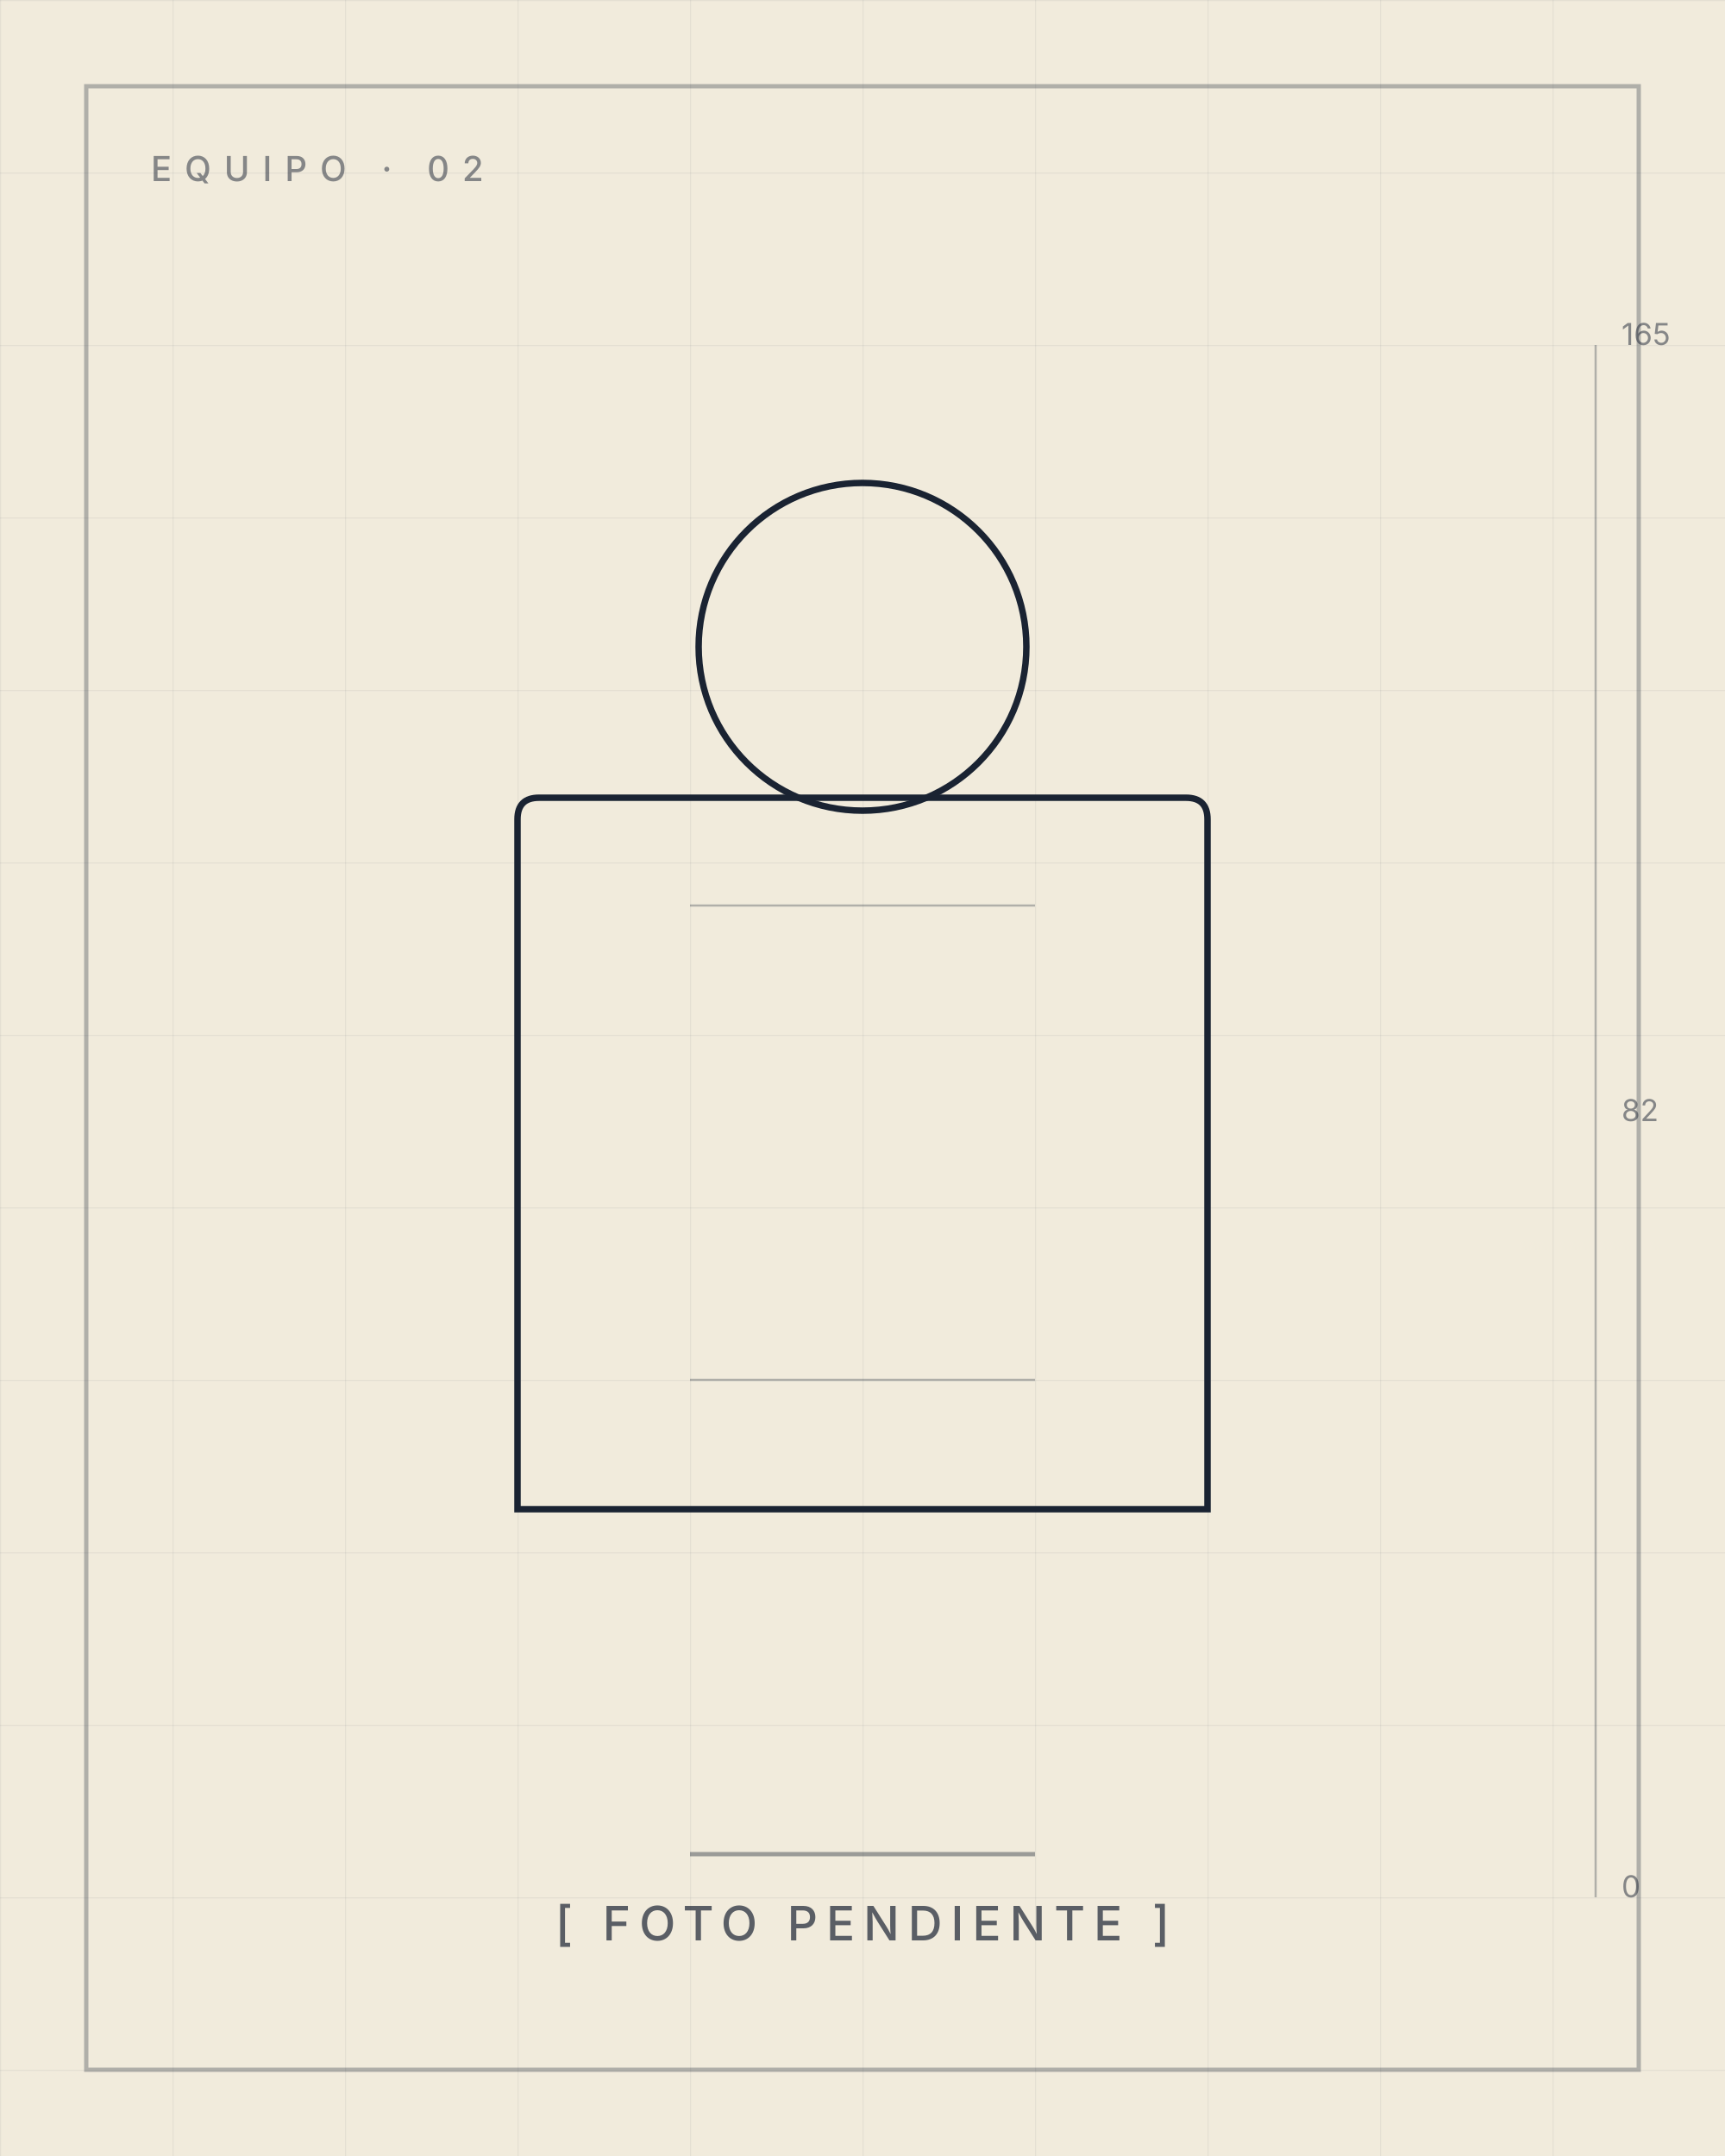
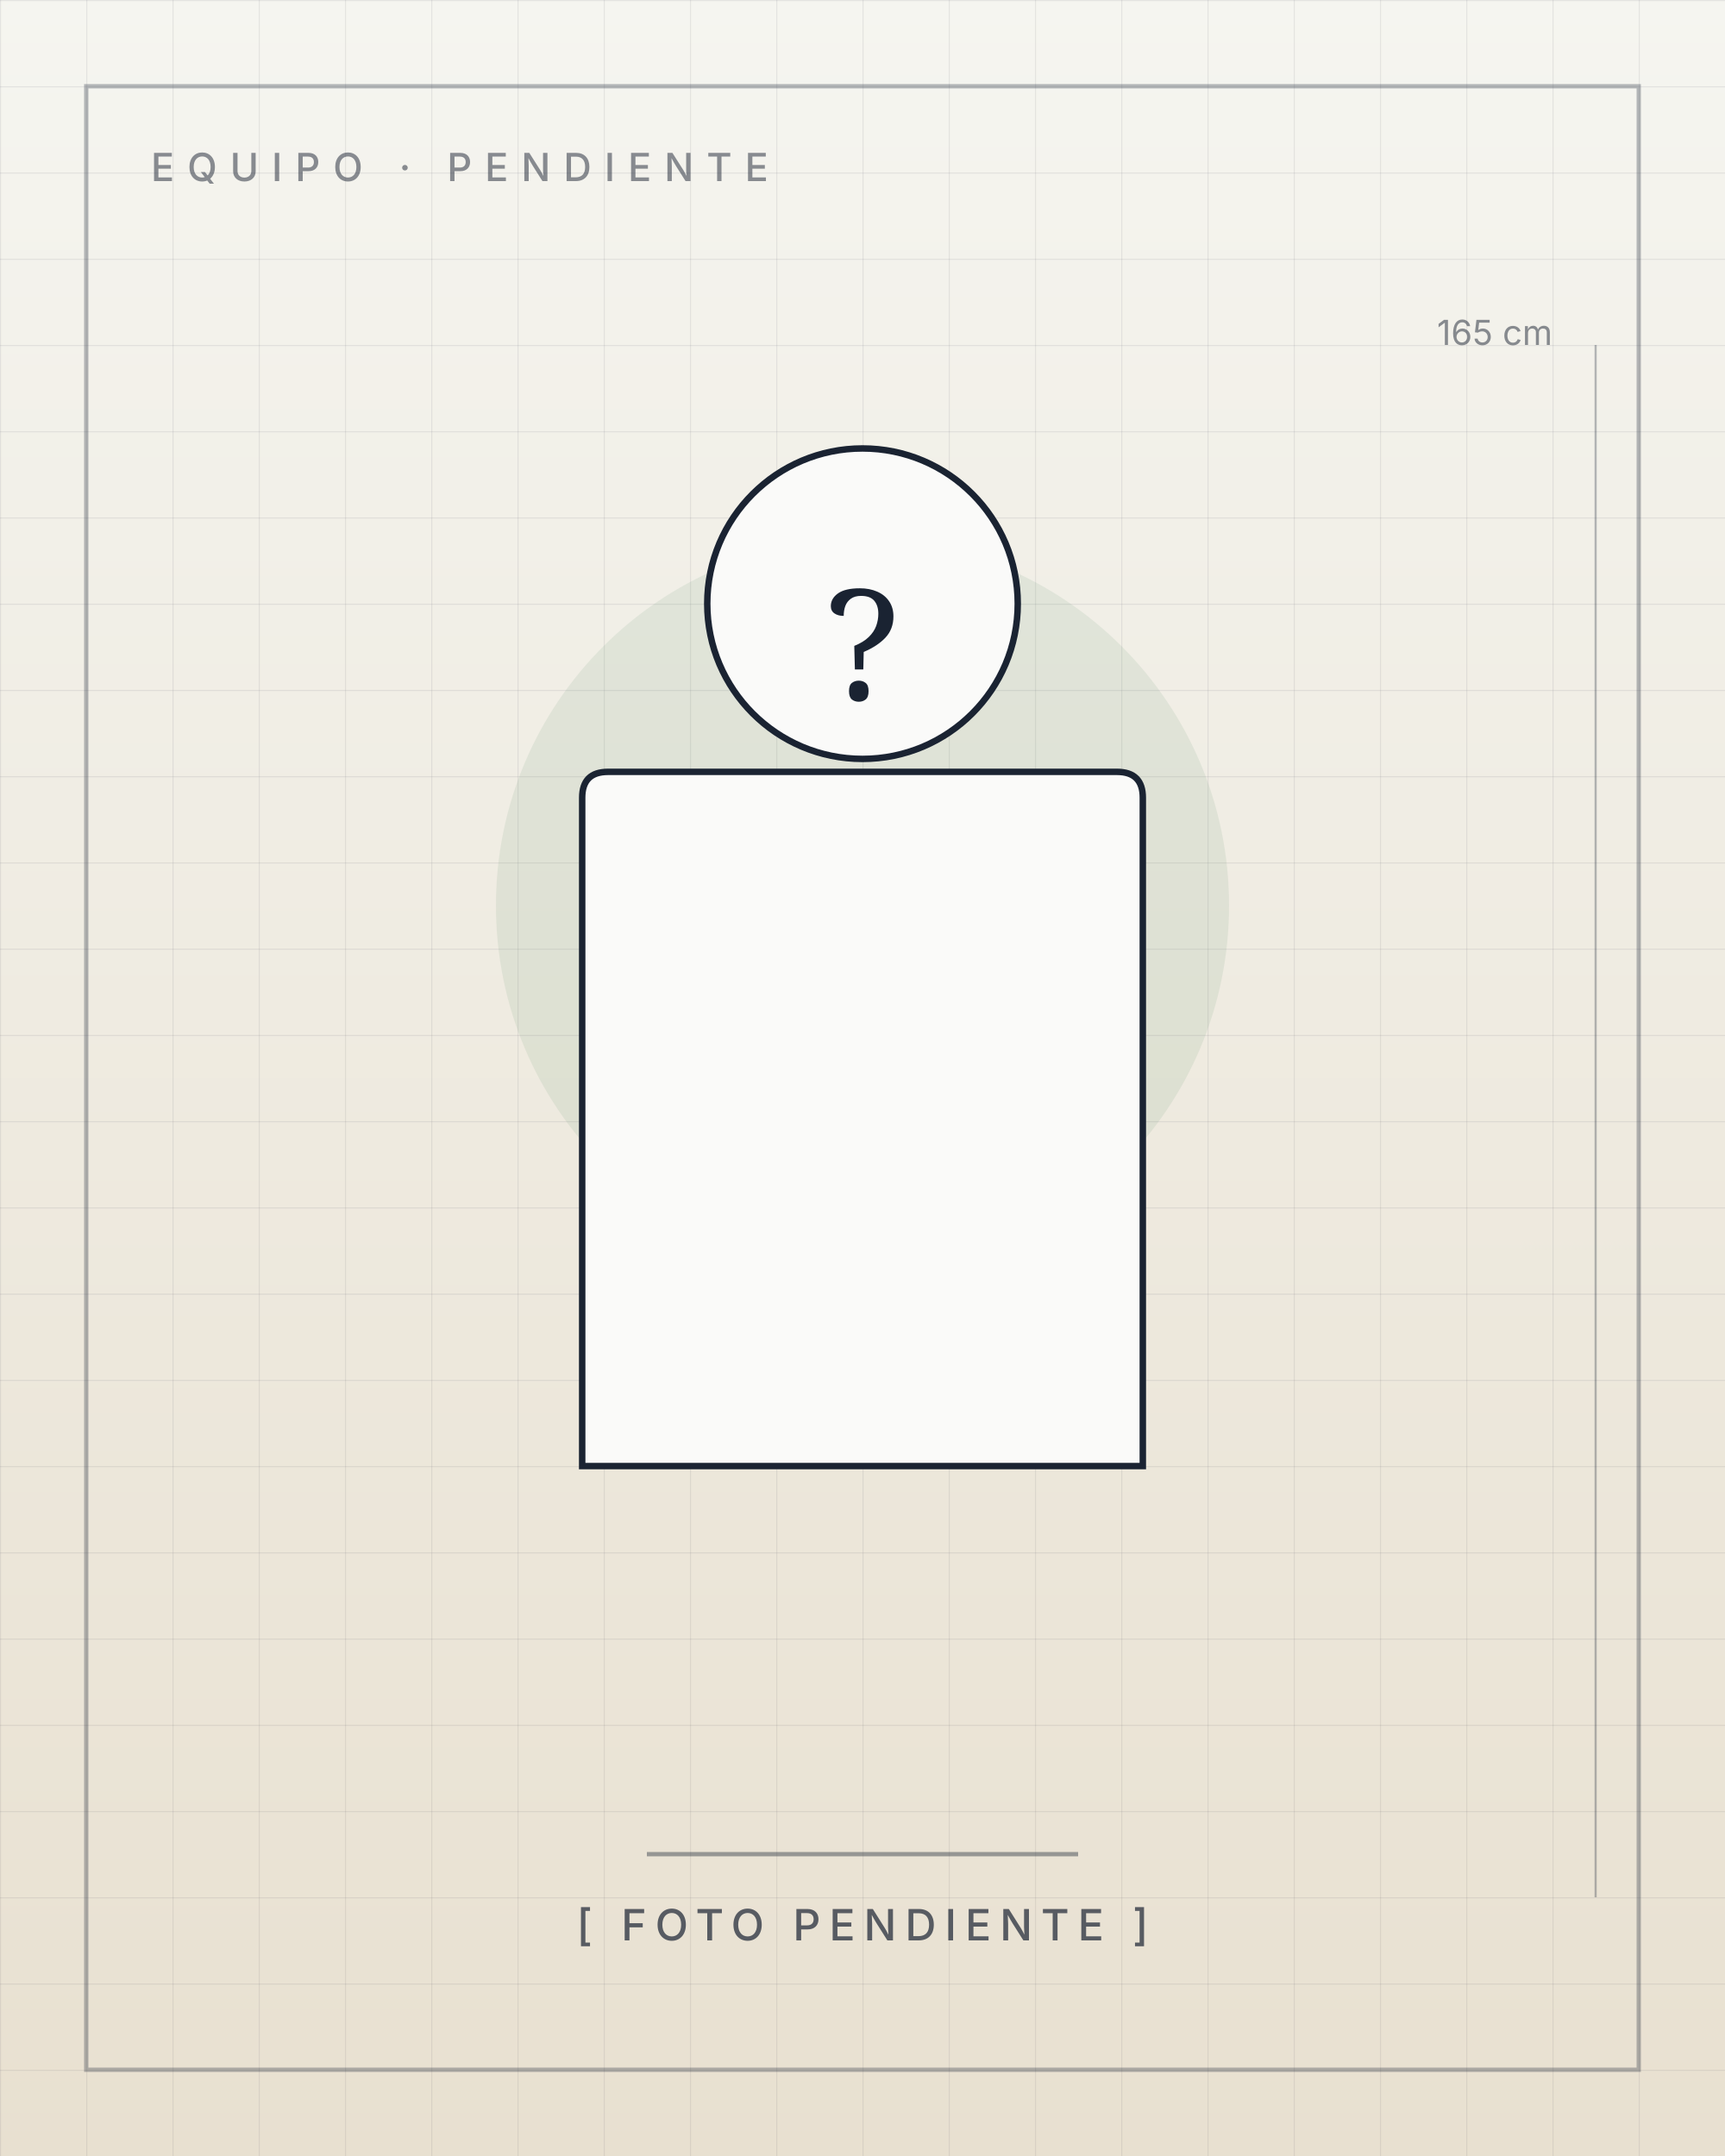
<svg xmlns="http://www.w3.org/2000/svg" viewBox="0 0 400 500" fill="none">
-   <rect width="400" height="500" fill="#f1ebdc" />
  <defs>
-     <pattern id="grid-t2" x="0" y="0" width="40" height="40" patternUnits="userSpaceOnUse">
-       <line x1="0" y1="0" x2="40" y2="0" stroke="#1a2332" stroke-width="0.5" stroke-opacity="0.06" />
-       <line x1="0" y1="0" x2="0" y2="40" stroke="#1a2332" stroke-width="0.5" stroke-opacity="0.06" />
+     <linearGradient id="team-bg-2" x1="0" y1="0" x2="0" y2="1">
+       <stop offset="0%" stop-color="#f5f5f0" />
+       <stop offset="100%" stop-color="#e8e0d0" />
+     </linearGradient>
+     <pattern id="team-grid-2" x="0" y="0" width="20" height="20" patternUnits="userSpaceOnUse">
+       <line x1="0" y1="0" x2="20" y2="0" stroke="#1a2332" stroke-width="0.5" stroke-opacity="0.08" />
+       <line x1="0" y1="0" x2="0" y2="20" stroke="#1a2332" stroke-width="0.5" stroke-opacity="0.08" />
    </pattern>
  </defs>
-   <rect width="400" height="500" fill="url(#grid-t2)" />
+   <rect width="400" height="500" fill="url(#team-bg-2)" />
+   <rect width="400" height="500" fill="url(#team-grid-2)" />
  <rect x="20" y="20" width="360" height="460" stroke="#1a2332" stroke-width="1" stroke-opacity="0.3" fill="none" />
-   <text x="35" y="42" font-family="'Inter', sans-serif" font-size="8" font-weight="500" letter-spacing="3" fill="#1a2332" fill-opacity="0.5">EQUIPO · 02</text>
-   <g transform="translate(200, 250)">
-     <circle cx="0" cy="-100" r="38" stroke="#1a2332" stroke-width="1.5" fill="none" />
-     <path d="M -80 -60 Q -80 -65 -75 -65 L 75 -65 Q 80 -65 80 -60 L 80 100 L -80 100 Z" stroke="#1a2332" stroke-width="1.5" fill="none" />
-     <line x1="-40" y1="-40" x2="40" y2="-40" stroke="#1a2332" stroke-width="0.5" stroke-opacity="0.3" />
-     <line x1="-40" y1="70" x2="40" y2="70" stroke="#1a2332" stroke-width="0.5" stroke-opacity="0.3" />
+   <text x="35" y="42" font-family="'Inter', sans-serif" font-size="9" font-weight="500" letter-spacing="3" fill="#1a2332" fill-opacity="0.5">EQUIPO · PENDIENTE</text>
+   <g transform="translate(200, 240)">
+     <circle cx="0" cy="-30" r="85" fill="#1f6e3a" fill-opacity="0.08" />
+     <circle cx="0" cy="-100" r="36" stroke="#1a2332" stroke-width="1.5" fill="#fafaf9" />
+     <path d="M -65 -55 Q -65 -61 -59 -61 L 59 -61 Q 65 -61 65 -55 L 65 100 L -65 100 Z" stroke="#1a2332" stroke-width="1.5" fill="#fafaf9" />
+     <text x="0" y="-90" font-family="'Cormorant Garamond', Georgia, serif" font-size="36" font-weight="500" fill="#1a2332" text-anchor="middle" dominant-baseline="middle">?</text>
  </g>
  <g transform="translate(370, 80)">
    <line x1="0" y1="0" x2="0" y2="360" stroke="#1a2332" stroke-width="0.5" stroke-opacity="0.3" />
-     <text x="6" y="0" font-family="'Inter', sans-serif" font-size="7" fill="#1a2332" fill-opacity="0.5">165</text>
-     <text x="6" y="180" font-family="'Inter', sans-serif" font-size="7" fill="#1a2332" fill-opacity="0.5">82</text>
-     <text x="6" y="360" font-family="'Inter', sans-serif" font-size="7" fill="#1a2332" fill-opacity="0.5">0</text>
+     <text x="-10" y="0" font-family="'Inter', sans-serif" font-size="8" fill="#1a2332" fill-opacity="0.5" text-anchor="end">165 cm</text>
  </g>
  <g transform="translate(200, 430)">
-     <line x1="-40" y1="0" x2="40" y2="0" stroke="#1a2332" stroke-width="1" stroke-opacity="0.4" />
-     <text x="0" y="20" font-family="'Inter', sans-serif" font-size="11" font-weight="500" letter-spacing="2" fill="#1a2332" fill-opacity="0.7" text-anchor="middle">[ FOTO PENDIENTE ]</text>
+     <line x1="-50" y1="0" x2="50" y2="0" stroke="#1a2332" stroke-width="1" stroke-opacity="0.4" />
+     <text x="0" y="20" font-family="'Inter', sans-serif" font-size="10" font-weight="500" letter-spacing="2" fill="#1a2332" fill-opacity="0.7" text-anchor="middle">[ FOTO PENDIENTE ]</text>
  </g>
</svg>
